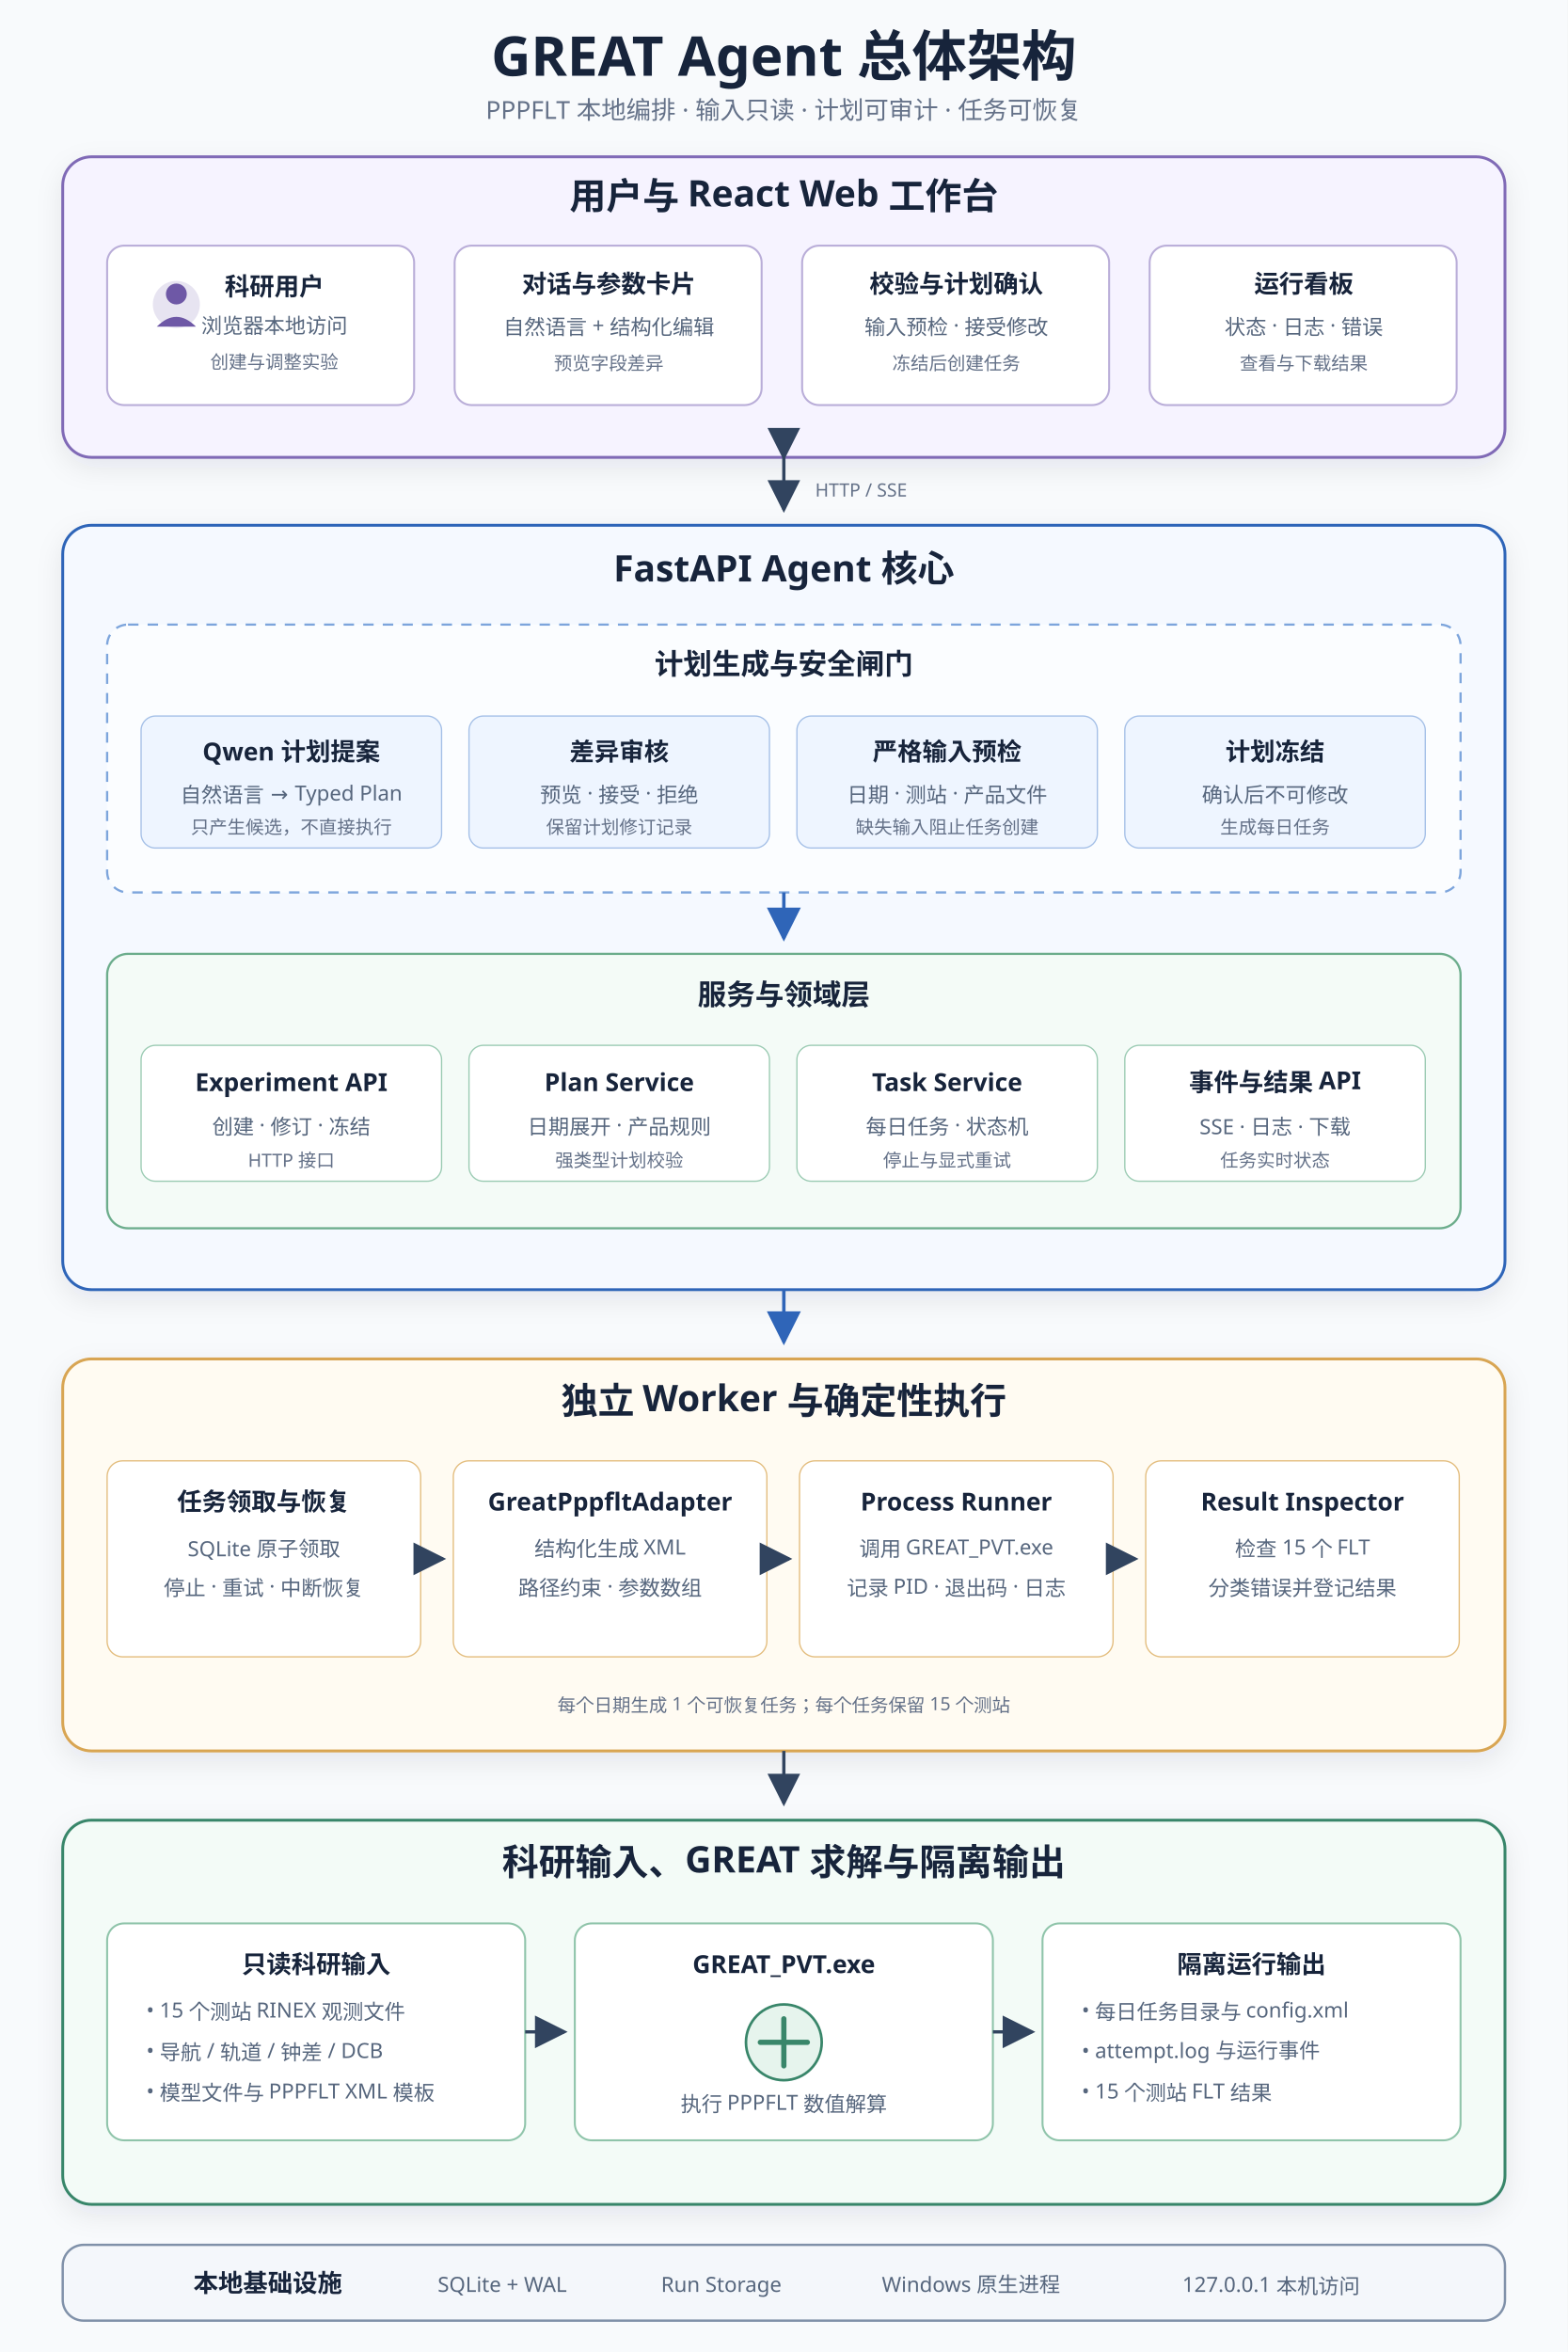
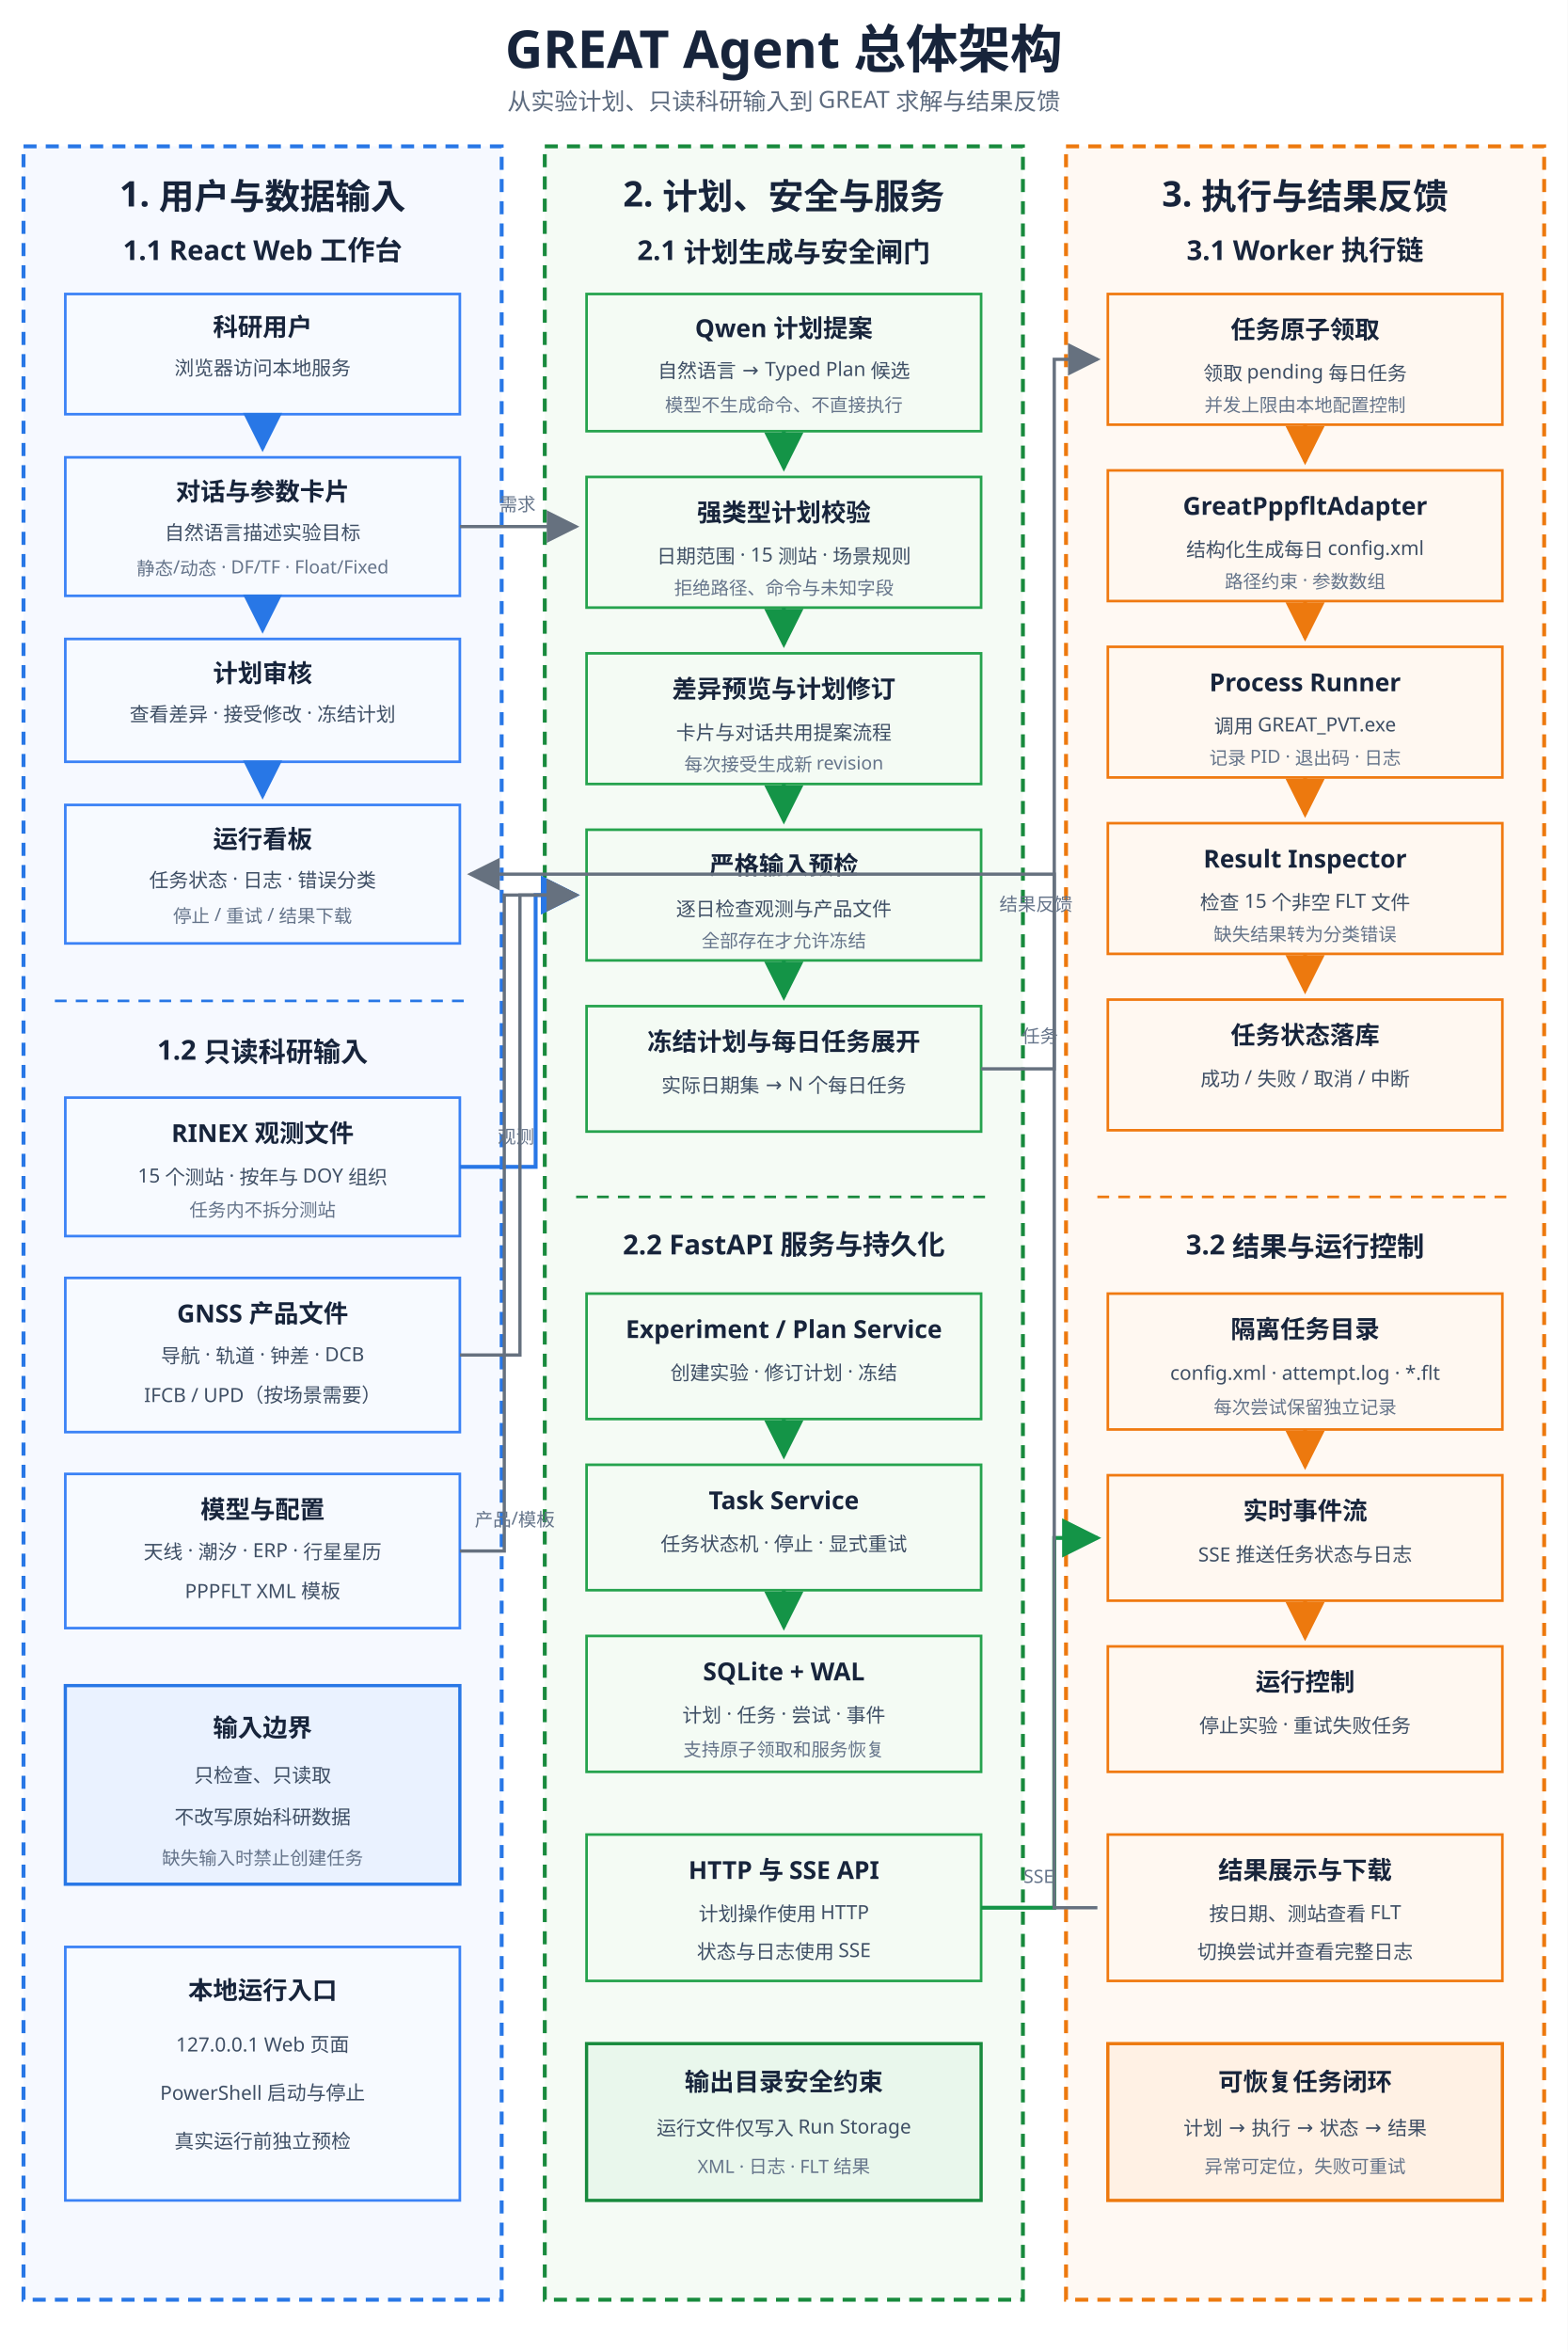
<svg xmlns="http://www.w3.org/2000/svg" width="1200" height="1800" viewBox="0 0 1200 1800">
  <defs>
-     <filter id="shadow" x="-20%" y="-20%" width="140%" height="140%">
-       <feDropShadow dx="0" dy="7" stdDeviation="10" flood-color="#17243b" flood-opacity="0.08" />
-     </filter>
-     <marker id="arrow" markerWidth="10" markerHeight="10" refX="9" refY="5" orient="auto">
-       <path d="M0,0 L10,5 L0,10 Z" fill="#31445f" />
+     <marker id="arrow-gray" markerWidth="10" markerHeight="10" refX="9" refY="5" orient="auto">
+       <path d="M0,0 L10,5 L0,10 Z" fill="#66717f" />
    </marker>
-     <marker id="arrowBlue" markerWidth="10" markerHeight="10" refX="9" refY="5" orient="auto">
-       <path d="M0,0 L10,5 L0,10 Z" fill="#2f65b8" />
+     <marker id="arrow-blue" markerWidth="10" markerHeight="10" refX="9" refY="5" orient="auto">
+       <path d="M0,0 L10,5 L0,10 Z" fill="#2877e6" />
+     </marker>
+     <marker id="arrow-green" markerWidth="10" markerHeight="10" refX="9" refY="5" orient="auto">
+       <path d="M0,0 L10,5 L0,10 Z" fill="#149447" />
+     </marker>
+     <marker id="arrow-orange" markerWidth="10" markerHeight="10" refX="9" refY="5" orient="auto">
+       <path d="M0,0 L10,5 L0,10 Z" fill="#ed790e" />
    </marker>
    <style>
      text { font-family: "Microsoft YaHei UI", "Noto Sans SC", "Segoe UI", sans-serif; fill: #17243b; }
-       .title { font-size: 42px; font-weight: 700; } .subtitle { font-size: 19px; fill: #647188; }
-       .region-title { font-size: 28px; font-weight: 700; } .section-title { font-size: 22px; font-weight: 700; }
-       .box-title { font-size: 19px; font-weight: 700; } .copy { font-size: 16px; fill: #56667d; } .small { font-size: 14px; fill: #647188; }
-       .arrow { fill: none; stroke: #31445f; stroke-width: 2.5; marker-end: url(#arrow); }
-       .arrow-bi { fill: none; stroke: #31445f; stroke-width: 2.5; marker-start: url(#arrow); marker-end: url(#arrow); }
-       .arrow-blue { fill: none; stroke: #2f65b8; stroke-width: 2.6; marker-end: url(#arrowBlue); } .dash { stroke-dasharray: 8 7; }
+       .title { font-size: 40px; font-weight: 750; } .subtitle { font-size: 18px; fill: #5d6b7f; }
+       .column-title { font-size: 27px; font-weight: 750; } .section-title { font-size: 21px; font-weight: 750; }
+       .box-title { font-size: 19px; font-weight: 700; } .copy { font-size: 15px; fill: #3f4f65; } .note { font-size: 14px; fill: #65748a; }
+       .blue-box { fill: #f7faff; stroke: #3b82f6; stroke-width: 2; }
+       .green-box { fill: #f4fbf4; stroke: #26a34e; stroke-width: 2; }
+       .orange-box { fill: #fff8f1; stroke: #f07a11; stroke-width: 2; }
+       .down-green { fill: none; stroke: #149447; stroke-width: 3; marker-end: url(#arrow-green); }
+       .down-orange { fill: none; stroke: #ed790e; stroke-width: 3; marker-end: url(#arrow-orange); }
+       .cross-gray { fill: none; stroke: #66717f; stroke-width: 2.5; marker-end: url(#arrow-gray); }
+       .cross-blue { fill: none; stroke: #2877e6; stroke-width: 3; marker-end: url(#arrow-blue); }
+       .cross-green { fill: none; stroke: #149447; stroke-width: 3; marker-end: url(#arrow-green); }
    </style>
  </defs>
-   <rect width="1200" height="1800" fill="#f8fafc" />
-   <text x="600" y="58" text-anchor="middle" class="title">GREAT Agent 总体架构</text>
-   <text x="600" y="91" text-anchor="middle" class="subtitle">PPPFLT 本地编排 · 输入只读 · 计划可审计 · 任务可恢复</text>
-   <rect x="48" y="120" width="1104" height="230" rx="22" fill="#f6f3ff" stroke="#806bb6" stroke-width="2.2" filter="url(#shadow)" />
-   <text x="600" y="160" text-anchor="middle" class="region-title" fill="#624b9b">用户与 React Web 工作台</text>
-   <rect x="82" y="188" width="235" height="122" rx="13" fill="#fff" stroke="#b9add8" stroke-width="1.5" />
-   <circle cx="135" cy="233" r="18" fill="#7c67b2" opacity="0.18" />
-   <circle cx="135" cy="225" r="8" fill="#6e58a6" />
-   <path d="M120 250 Q135 235 150 250" fill="#6e58a6" />
-   <text x="210" y="226" text-anchor="middle" class="box-title">科研用户</text>
-   <text x="210" y="255" text-anchor="middle" class="copy">浏览器本地访问</text>
-   <text x="210" y="282" text-anchor="middle" class="small">创建与调整实验</text>
-   <rect x="348" y="188" width="235" height="122" rx="13" fill="#fff" stroke="#b9add8" stroke-width="1.5" />
-   <text x="466" y="224" text-anchor="middle" class="box-title">对话与参数卡片</text>
-   <text x="466" y="256" text-anchor="middle" class="copy">自然语言 + 结构化编辑</text>
-   <text x="466" y="283" text-anchor="middle" class="small">预览字段差异</text>
-   <rect x="614" y="188" width="235" height="122" rx="13" fill="#fff" stroke="#b9add8" stroke-width="1.5" />
-   <text x="732" y="224" text-anchor="middle" class="box-title">校验与计划确认</text>
-   <text x="732" y="256" text-anchor="middle" class="copy">输入预检 · 接受修改</text>
-   <text x="732" y="283" text-anchor="middle" class="small">冻结后创建任务</text>
-   <rect x="880" y="188" width="235" height="122" rx="13" fill="#fff" stroke="#b9add8" stroke-width="1.5" />
-   <text x="998" y="224" text-anchor="middle" class="box-title">运行看板</text>
-   <text x="998" y="256" text-anchor="middle" class="copy">状态 · 日志 · 错误</text>
-   <text x="998" y="283" text-anchor="middle" class="small">查看与下载结果</text>
-   <path d="M600 350 V390" class="arrow-bi" />
-   <text x="624" y="380" class="small">HTTP / SSE</text>
-   <rect x="48" y="402" width="1104" height="585" rx="22" fill="#f5f9ff" stroke="#2f65b8" stroke-width="2.2" filter="url(#shadow)" />
-   <text x="600" y="445" text-anchor="middle" class="region-title" fill="#24579f">FastAPI Agent 核心</text>
-   <rect x="82" y="478" width="1036" height="205" rx="16" fill="#fbfdff" stroke="#7da5dc" stroke-width="1.7" class="dash" />
-   <text x="600" y="516" text-anchor="middle" class="section-title" fill="#24579f">计划生成与安全闸门</text>
-   <rect x="108" y="548" width="230" height="101" rx="11" fill="#eef5ff" stroke="#a5c0e7" />
-   <text x="223" y="582" text-anchor="middle" class="box-title">Qwen 计划提案</text>
-   <text x="223" y="614" text-anchor="middle" class="copy">自然语言 → Typed Plan</text>
-   <text x="223" y="638" text-anchor="middle" class="small">只产生候选，不直接执行</text>
-   <rect x="359" y="548" width="230" height="101" rx="11" fill="#eef5ff" stroke="#a5c0e7" />
-   <text x="474" y="582" text-anchor="middle" class="box-title">差异审核</text>
-   <text x="474" y="614" text-anchor="middle" class="copy">预览 · 接受 · 拒绝</text>
-   <text x="474" y="638" text-anchor="middle" class="small">保留计划修订记录</text>
-   <rect x="610" y="548" width="230" height="101" rx="11" fill="#eef5ff" stroke="#a5c0e7" />
-   <text x="725" y="582" text-anchor="middle" class="box-title">严格输入预检</text>
-   <text x="725" y="614" text-anchor="middle" class="copy">日期 · 测站 · 产品文件</text>
-   <text x="725" y="638" text-anchor="middle" class="small">缺失输入阻止任务创建</text>
-   <rect x="861" y="548" width="230" height="101" rx="11" fill="#eef5ff" stroke="#a5c0e7" />
-   <text x="976" y="582" text-anchor="middle" class="box-title">计划冻结</text>
-   <text x="976" y="614" text-anchor="middle" class="copy">确认后不可修改</text>
-   <text x="976" y="638" text-anchor="middle" class="small">生成每日任务</text>
-   <path d="M600 683 V718" class="arrow-blue" />
-   <rect x="82" y="730" width="1036" height="210" rx="16" fill="#f4fbf7" stroke="#6cad8c" stroke-width="1.7" />
-   <text x="600" y="769" text-anchor="middle" class="section-title" fill="#276c51">服务与领域层</text>
-   <rect x="108" y="800" width="230" height="104" rx="11" fill="#fff" stroke="#9bcbb3" />
-   <text x="223" y="835" text-anchor="middle" class="box-title">Experiment API</text>
-   <text x="223" y="868" text-anchor="middle" class="copy">创建 · 修订 · 冻结</text>
-   <text x="223" y="893" text-anchor="middle" class="small">HTTP 接口</text>
-   <rect x="359" y="800" width="230" height="104" rx="11" fill="#fff" stroke="#9bcbb3" />
-   <text x="474" y="835" text-anchor="middle" class="box-title">Plan Service</text>
-   <text x="474" y="868" text-anchor="middle" class="copy">日期展开 · 产品规则</text>
-   <text x="474" y="893" text-anchor="middle" class="small">强类型计划校验</text>
-   <rect x="610" y="800" width="230" height="104" rx="11" fill="#fff" stroke="#9bcbb3" />
-   <text x="725" y="835" text-anchor="middle" class="box-title">Task Service</text>
-   <text x="725" y="868" text-anchor="middle" class="copy">每日任务 · 状态机</text>
-   <text x="725" y="893" text-anchor="middle" class="small">停止与显式重试</text>
-   <rect x="861" y="800" width="230" height="104" rx="11" fill="#fff" stroke="#9bcbb3" />
-   <text x="976" y="835" text-anchor="middle" class="box-title">事件与结果 API</text>
-   <text x="976" y="868" text-anchor="middle" class="copy">SSE · 日志 · 下载</text>
-   <text x="976" y="893" text-anchor="middle" class="small">任务实时状态</text>
-   <path d="M600 987 V1027" class="arrow-blue" />
-   <rect x="48" y="1040" width="1104" height="300" rx="22" fill="#fffbf2" stroke="#d8a552" stroke-width="2.2" filter="url(#shadow)" />
-   <text x="600" y="1082" text-anchor="middle" class="region-title" fill="#915c0d">独立 Worker 与确定性执行</text>
-   <rect x="82" y="1118" width="240" height="150" rx="12" fill="#fff" stroke="#e3bd7e" />
-   <text x="202" y="1156" text-anchor="middle" class="box-title">任务领取与恢复</text>
-   <text x="202" y="1191" text-anchor="middle" class="copy">SQLite 原子领取</text>
-   <text x="202" y="1221" text-anchor="middle" class="copy">停止 · 重试 · 中断恢复</text>
-   <rect x="347" y="1118" width="240" height="150" rx="12" fill="#fff" stroke="#e3bd7e" />
-   <text x="467" y="1156" text-anchor="middle" class="box-title">GreatPppfltAdapter</text>
-   <text x="467" y="1191" text-anchor="middle" class="copy">结构化生成 XML</text>
-   <text x="467" y="1221" text-anchor="middle" class="copy">路径约束 · 参数数组</text>
-   <rect x="612" y="1118" width="240" height="150" rx="12" fill="#fff" stroke="#e3bd7e" />
-   <text x="732" y="1156" text-anchor="middle" class="box-title">Process Runner</text>
-   <text x="732" y="1191" text-anchor="middle" class="copy">调用 GREAT_PVT.exe</text>
-   <text x="732" y="1221" text-anchor="middle" class="copy">记录 PID · 退出码 · 日志</text>
-   <rect x="877" y="1118" width="240" height="150" rx="12" fill="#fff" stroke="#e3bd7e" />
-   <text x="997" y="1156" text-anchor="middle" class="box-title">Result Inspector</text>
-   <text x="997" y="1191" text-anchor="middle" class="copy">检查 15 个 FLT</text>
-   <text x="997" y="1221" text-anchor="middle" class="copy">分类错误并登记结果</text>
-   <path d="M322 1193 H339" class="arrow" />
-   <path d="M587 1193 H604" class="arrow" />
-   <path d="M852 1193 H869" class="arrow" />
-   <text x="600" y="1310" text-anchor="middle" class="small">每个日期生成 1 个可恢复任务；每个任务保留 15 个测站</text>
-   <path d="M600 1340 V1380" class="arrow" />
-   <rect x="48" y="1393" width="1104" height="294" rx="22" fill="#f3fbf7" stroke="#39866a" stroke-width="2.2" filter="url(#shadow)" />
-   <text x="600" y="1435" text-anchor="middle" class="region-title" fill="#276c51">科研输入、GREAT 求解与隔离输出</text>
-   <rect x="82" y="1472" width="320" height="166" rx="13" fill="#fff" stroke="#8fc4aa" stroke-width="1.5" />
-   <text x="242" y="1510" text-anchor="middle" class="box-title">只读科研输入</text>
-   <text x="112" y="1544" class="copy">• 15 个测站 RINEX 观测文件</text>
-   <text x="112" y="1575" class="copy">• 导航 / 轨道 / 钟差 / DCB</text>
-   <text x="112" y="1606" class="copy">• 模型文件与 PPPFLT XML 模板</text>
-   <rect x="440" y="1472" width="320" height="166" rx="13" fill="#fff" stroke="#8fc4aa" stroke-width="1.5" />
-   <text x="600" y="1510" text-anchor="middle" class="box-title">GREAT_PVT.exe</text>
-   <circle cx="600" cy="1563" r="29" fill="#e6f4ed" stroke="#39866a" stroke-width="2" />
-   <path d="M582 1563 H618 M600 1545 V1581" stroke="#39866a" stroke-width="4" stroke-linecap="round" />
-   <text x="600" y="1616" text-anchor="middle" class="copy">执行 PPPFLT 数值解算</text>
-   <rect x="798" y="1472" width="320" height="166" rx="13" fill="#fff" stroke="#8fc4aa" stroke-width="1.5" />
-   <text x="958" y="1510" text-anchor="middle" class="box-title">隔离运行输出</text>
-   <text x="828" y="1544" class="copy">• 每日任务目录与 config.xml</text>
-   <text x="828" y="1575" class="copy">• attempt.log 与运行事件</text>
-   <text x="828" y="1606" class="copy">• 15 个测站 FLT 结果</text>
-   <path d="M402 1555 H432" class="arrow" />
-   <path d="M760 1555 H790" class="arrow" />
-   <rect x="48" y="1718" width="1104" height="58" rx="16" fill="#f4f7fb" stroke="#8091a9" stroke-width="1.8" />
-   <text x="148" y="1754" class="box-title">本地基础设施</text>
-   <text x="335" y="1754" class="copy">SQLite + WAL</text>
-   <text x="506" y="1754" class="copy">Run Storage</text>
-   <text x="675" y="1754" class="copy">Windows 原生进程</text>
-   <text x="905" y="1754" class="copy">127.0.0.1 本机访问</text>
+   <rect width="1200" height="1800" fill="#ffffff" />
+   <text x="600" y="52" text-anchor="middle" class="title">GREAT Agent 总体架构</text>
+   <text x="600" y="84" text-anchor="middle" class="subtitle">从实验计划、只读科研输入到 GREAT 求解与结果反馈</text>
+   <rect x="18" y="112" width="366" height="1648" fill="#f6f9ff" stroke="#2877e6" stroke-width="3" stroke-dasharray="10 7" />
+   <rect x="417" y="112" width="366" height="1648" fill="#f5fbf5" stroke="#188a3d" stroke-width="3" stroke-dasharray="10 7" />
+   <rect x="816" y="112" width="366" height="1648" fill="#fff9f3" stroke="#ed790e" stroke-width="3" stroke-dasharray="10 7" />
+   <text x="201" y="158" text-anchor="middle" class="column-title">1. 用户与数据输入</text>
+   <text x="201" y="199" text-anchor="middle" class="section-title">1.1 React Web 工作台</text>
+   <rect x="50" y="225" width="302" height="92" class="blue-box" />
+   <text x="201" y="257" text-anchor="middle" class="box-title">科研用户</text>
+   <text x="201" y="287" text-anchor="middle" class="copy">浏览器访问本地服务</text>
+   <path d="M201 317 V343" class="cross-blue" />
+   <rect x="50" y="350" width="302" height="106" class="blue-box" />
+   <text x="201" y="383" text-anchor="middle" class="box-title">对话与参数卡片</text>
+   <text x="201" y="413" text-anchor="middle" class="copy">自然语言描述实验目标</text>
+   <text x="201" y="440" text-anchor="middle" class="note">静态/动态 · DF/TF · Float/Fixed</text>
+   <path d="M201 456 V482" class="cross-blue" />
+   <rect x="50" y="489" width="302" height="94" class="blue-box" />
+   <text x="201" y="522" text-anchor="middle" class="box-title">计划审核</text>
+   <text x="201" y="552" text-anchor="middle" class="copy">查看差异 · 接受修改 · 冻结计划</text>
+   <path d="M201 583 V609" class="cross-blue" />
+   <rect x="50" y="616" width="302" height="106" class="blue-box" />
+   <text x="201" y="649" text-anchor="middle" class="box-title">运行看板</text>
+   <text x="201" y="679" text-anchor="middle" class="copy">任务状态 · 日志 · 错误分类</text>
+   <text x="201" y="706" text-anchor="middle" class="note">停止 / 重试 / 结果下载</text>
+   <line x1="42" y1="766" x2="360" y2="766" stroke="#2877e6" stroke-width="2" stroke-dasharray="9 7" />
+   <text x="201" y="811" text-anchor="middle" class="section-title">1.2 只读科研输入</text>
+   <rect x="50" y="840" width="302" height="106" class="blue-box" />
+   <text x="201" y="874" text-anchor="middle" class="box-title">RINEX 观测文件</text>
+   <text x="201" y="905" text-anchor="middle" class="copy">15 个测站 · 按年与 DOY 组织</text>
+   <text x="201" y="931" text-anchor="middle" class="note">任务内不拆分测站</text>
+   <rect x="50" y="978" width="302" height="118" class="blue-box" />
+   <text x="201" y="1012" text-anchor="middle" class="box-title">GNSS 产品文件</text>
+   <text x="201" y="1043" text-anchor="middle" class="copy">导航 · 轨道 · 钟差 · DCB</text>
+   <text x="201" y="1073" text-anchor="middle" class="copy">IFCB / UPD（按场景需要）</text>
+   <rect x="50" y="1128" width="302" height="118" class="blue-box" />
+   <text x="201" y="1162" text-anchor="middle" class="box-title">模型与配置</text>
+   <text x="201" y="1193" text-anchor="middle" class="copy">天线 · 潮汐 · ERP · 行星星历</text>
+   <text x="201" y="1223" text-anchor="middle" class="copy">PPPFLT XML 模板</text>
+   <rect x="50" y="1290" width="302" height="152" fill="#eaf2ff" stroke="#2877e6" stroke-width="2.5" />
+   <text x="201" y="1329" text-anchor="middle" class="box-title">输入边界</text>
+   <text x="201" y="1364" text-anchor="middle" class="copy">只检查、只读取</text>
+   <text x="201" y="1396" text-anchor="middle" class="copy">不改写原始科研数据</text>
+   <text x="201" y="1427" text-anchor="middle" class="note">缺失输入时禁止创建任务</text>
+   <rect x="50" y="1490" width="302" height="194" class="blue-box" />
+   <text x="201" y="1530" text-anchor="middle" class="box-title">本地运行入口</text>
+   <text x="201" y="1570" text-anchor="middle" class="copy">127.0.0.1 Web 页面</text>
+   <text x="201" y="1607" text-anchor="middle" class="copy">PowerShell 启动与停止</text>
+   <text x="201" y="1644" text-anchor="middle" class="copy">真实运行前独立预检</text>
+   <text x="600" y="158" text-anchor="middle" class="column-title">2. 计划、安全与服务</text>
+   <text x="600" y="199" text-anchor="middle" class="section-title">2.1 计划生成与安全闸门</text>
+   <rect x="449" y="225" width="302" height="105" class="green-box" />
+   <text x="600" y="258" text-anchor="middle" class="box-title">Qwen 计划提案</text>
+   <text x="600" y="289" text-anchor="middle" class="copy">自然语言 → Typed Plan 候选</text>
+   <text x="600" y="315" text-anchor="middle" class="note">模型不生成命令、不直接执行</text>
+   <path d="M600 330 V358" class="down-green" />
+   <rect x="449" y="365" width="302" height="100" class="green-box" />
+   <text x="600" y="399" text-anchor="middle" class="box-title">强类型计划校验</text>
+   <text x="600" y="431" text-anchor="middle" class="copy">日期范围 · 15 测站 · 场景规则</text>
+   <text x="600" y="455" text-anchor="middle" class="note">拒绝路径、命令与未知字段</text>
+   <path d="M600 465 V493" class="down-green" />
+   <rect x="449" y="500" width="302" height="100" class="green-box" />
+   <text x="600" y="534" text-anchor="middle" class="box-title">差异预览与计划修订</text>
+   <text x="600" y="566" text-anchor="middle" class="copy">卡片与对话共用提案流程</text>
+   <text x="600" y="590" text-anchor="middle" class="note">每次接受生成新 revision</text>
+   <path d="M600 600 V628" class="down-green" />
+   <rect x="449" y="635" width="302" height="100" class="green-box" />
+   <text x="600" y="669" text-anchor="middle" class="box-title">严格输入预检</text>
+   <text x="600" y="701" text-anchor="middle" class="copy">逐日检查观测与产品文件</text>
+   <text x="600" y="725" text-anchor="middle" class="note">全部存在才允许冻结</text>
+   <path d="M600 735 V763" class="down-green" />
+   <rect x="449" y="770" width="302" height="96" class="green-box" />
+   <text x="600" y="804" text-anchor="middle" class="box-title">冻结计划与每日任务展开</text>
+   <text x="600" y="836" text-anchor="middle" class="copy">实际日期集 → N 个每日任务</text>
+   <line x1="441" y1="916" x2="759" y2="916" stroke="#188a3d" stroke-width="2" stroke-dasharray="9 7" />
+   <text x="600" y="960" text-anchor="middle" class="section-title">2.2 FastAPI 服务与持久化</text>
+   <rect x="449" y="990" width="302" height="96" class="green-box" />
+   <text x="600" y="1024" text-anchor="middle" class="box-title">Experiment / Plan Service</text>
+   <text x="600" y="1056" text-anchor="middle" class="copy">创建实验 · 修订计划 · 冻结</text>
+   <path d="M600 1086 V1114" class="down-green" />
+   <rect x="449" y="1121" width="302" height="96" class="green-box" />
+   <text x="600" y="1155" text-anchor="middle" class="box-title">Task Service</text>
+   <text x="600" y="1187" text-anchor="middle" class="copy">任务状态机 · 停止 · 显式重试</text>
+   <path d="M600 1217 V1245" class="down-green" />
+   <rect x="449" y="1252" width="302" height="104" class="green-box" />
+   <text x="600" y="1286" text-anchor="middle" class="box-title">SQLite + WAL</text>
+   <text x="600" y="1318" text-anchor="middle" class="copy">计划 · 任务 · 尝试 · 事件</text>
+   <text x="600" y="1344" text-anchor="middle" class="note">支持原子领取和服务恢复</text>
+   <rect x="449" y="1404" width="302" height="112" class="green-box" />
+   <text x="600" y="1438" text-anchor="middle" class="box-title">HTTP 与 SSE API</text>
+   <text x="600" y="1470" text-anchor="middle" class="copy">计划操作使用 HTTP</text>
+   <text x="600" y="1499" text-anchor="middle" class="copy">状态与日志使用 SSE</text>
+   <rect x="449" y="1564" width="302" height="120" fill="#e9f7ec" stroke="#188a3d" stroke-width="2.5" />
+   <text x="600" y="1600" text-anchor="middle" class="box-title">输出目录安全约束</text>
+   <text x="600" y="1634" text-anchor="middle" class="copy">运行文件仅写入 Run Storage</text>
+   <text x="600" y="1663" text-anchor="middle" class="note">XML · 日志 · FLT 结果</text>
+   <text x="999" y="158" text-anchor="middle" class="column-title">3. 执行与结果反馈</text>
+   <text x="999" y="199" text-anchor="middle" class="section-title">3.1 Worker 执行链</text>
+   <rect x="848" y="225" width="302" height="100" class="orange-box" />
+   <text x="999" y="259" text-anchor="middle" class="box-title">任务原子领取</text>
+   <text x="999" y="291" text-anchor="middle" class="copy">领取 pending 每日任务</text>
+   <text x="999" y="315" text-anchor="middle" class="note">并发上限由本地配置控制</text>
+   <path d="M999 325 V353" class="down-orange" />
+   <rect x="848" y="360" width="302" height="100" class="orange-box" />
+   <text x="999" y="394" text-anchor="middle" class="box-title">GreatPppfltAdapter</text>
+   <text x="999" y="426" text-anchor="middle" class="copy">结构化生成每日 config.xml</text>
+   <text x="999" y="450" text-anchor="middle" class="note">路径约束 · 参数数组</text>
+   <path d="M999 460 V488" class="down-orange" />
+   <rect x="848" y="495" width="302" height="100" class="orange-box" />
+   <text x="999" y="529" text-anchor="middle" class="box-title">Process Runner</text>
+   <text x="999" y="561" text-anchor="middle" class="copy">调用 GREAT_PVT.exe</text>
+   <text x="999" y="585" text-anchor="middle" class="note">记录 PID · 退出码 · 日志</text>
+   <path d="M999 595 V623" class="down-orange" />
+   <rect x="848" y="630" width="302" height="100" class="orange-box" />
+   <text x="999" y="664" text-anchor="middle" class="box-title">Result Inspector</text>
+   <text x="999" y="696" text-anchor="middle" class="copy">检查 15 个非空 FLT 文件</text>
+   <text x="999" y="720" text-anchor="middle" class="note">缺失结果转为分类错误</text>
+   <path d="M999 730 V758" class="down-orange" />
+   <rect x="848" y="765" width="302" height="100" class="orange-box" />
+   <text x="999" y="799" text-anchor="middle" class="box-title">任务状态落库</text>
+   <text x="999" y="831" text-anchor="middle" class="copy">成功 / 失败 / 取消 / 中断</text>
+   <line x1="840" y1="916" x2="1158" y2="916" stroke="#ed790e" stroke-width="2" stroke-dasharray="9 7" />
+   <text x="999" y="960" text-anchor="middle" class="section-title">3.2 结果与运行控制</text>
+   <rect x="848" y="990" width="302" height="104" class="orange-box" />
+   <text x="999" y="1024" text-anchor="middle" class="box-title">隔离任务目录</text>
+   <text x="999" y="1056" text-anchor="middle" class="copy">config.xml · attempt.log · *.flt</text>
+   <text x="999" y="1082" text-anchor="middle" class="note">每次尝试保留独立记录</text>
+   <path d="M999 1094 V1122" class="down-orange" />
+   <rect x="848" y="1129" width="302" height="96" class="orange-box" />
+   <text x="999" y="1163" text-anchor="middle" class="box-title">实时事件流</text>
+   <text x="999" y="1195" text-anchor="middle" class="copy">SSE 推送任务状态与日志</text>
+   <path d="M999 1225 V1253" class="down-orange" />
+   <rect x="848" y="1260" width="302" height="96" class="orange-box" />
+   <text x="999" y="1294" text-anchor="middle" class="box-title">运行控制</text>
+   <text x="999" y="1326" text-anchor="middle" class="copy">停止实验 · 重试失败任务</text>
+   <rect x="848" y="1404" width="302" height="112" class="orange-box" />
+   <text x="999" y="1438" text-anchor="middle" class="box-title">结果展示与下载</text>
+   <text x="999" y="1470" text-anchor="middle" class="copy">按日期、测站查看 FLT</text>
+   <text x="999" y="1499" text-anchor="middle" class="copy">切换尝试并查看完整日志</text>
+   <rect x="848" y="1564" width="302" height="120" fill="#fff1e4" stroke="#ed790e" stroke-width="2.5" />
+   <text x="999" y="1600" text-anchor="middle" class="box-title">可恢复任务闭环</text>
+   <text x="999" y="1634" text-anchor="middle" class="copy">计划 → 执行 → 状态 → 结果</text>
+   <text x="999" y="1663" text-anchor="middle" class="note">异常可定位，失败可重试</text>
+   <path d="M352 403 H441" class="cross-gray" />
+   <text x="396" y="391" text-anchor="middle" class="note">需求</text>
+   <path d="M352 893 H410 V685 H441" class="cross-blue" />
+   <text x="395" y="875" text-anchor="middle" class="note">观测</text>
+   <path d="M352 1037 H398 V685 H441" class="cross-gray" />
+   <path d="M352 1187 H386 V685 H441" class="cross-gray" />
+   <text x="394" y="1168" text-anchor="middle" class="note">产品/模板</text>
+   <path d="M751 818 H807 V275 H840" class="cross-gray" />
+   <text x="796" y="798" text-anchor="middle" class="note">任务</text>
+   <path d="M751 1460 H807 V1177 H840" class="cross-green" />
+   <text x="795" y="1441" text-anchor="middle" class="note">SSE</text>
+   <path d="M840 1460 H807 V669 H392 V669 H360" class="cross-gray" />
+   <text x="793" y="697" text-anchor="middle" class="note">结果反馈</text>
</svg>
